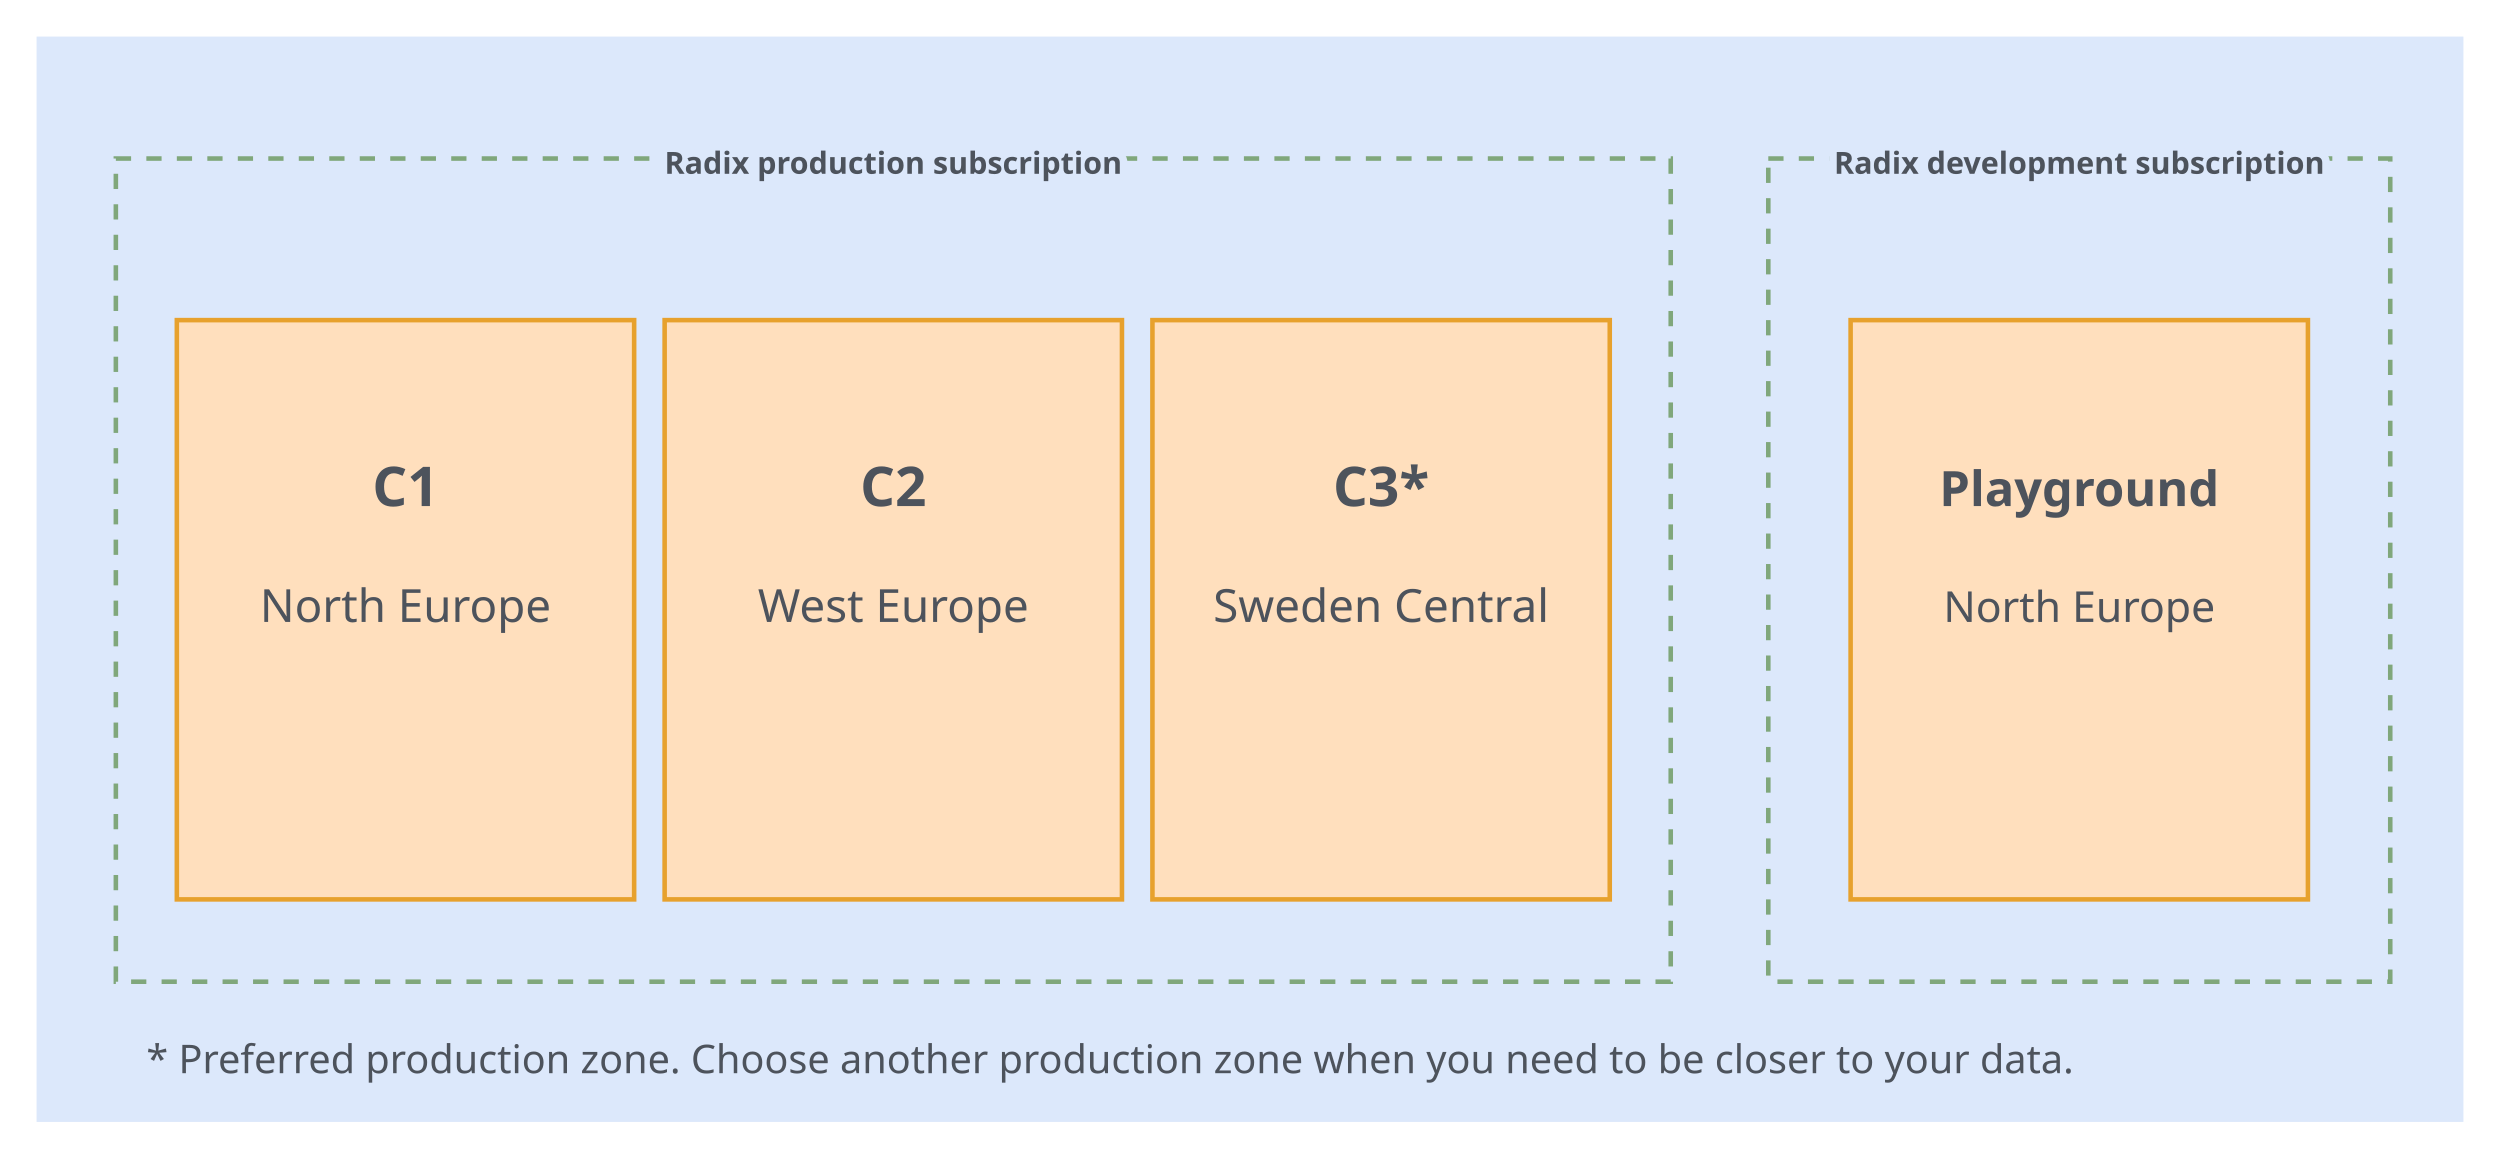
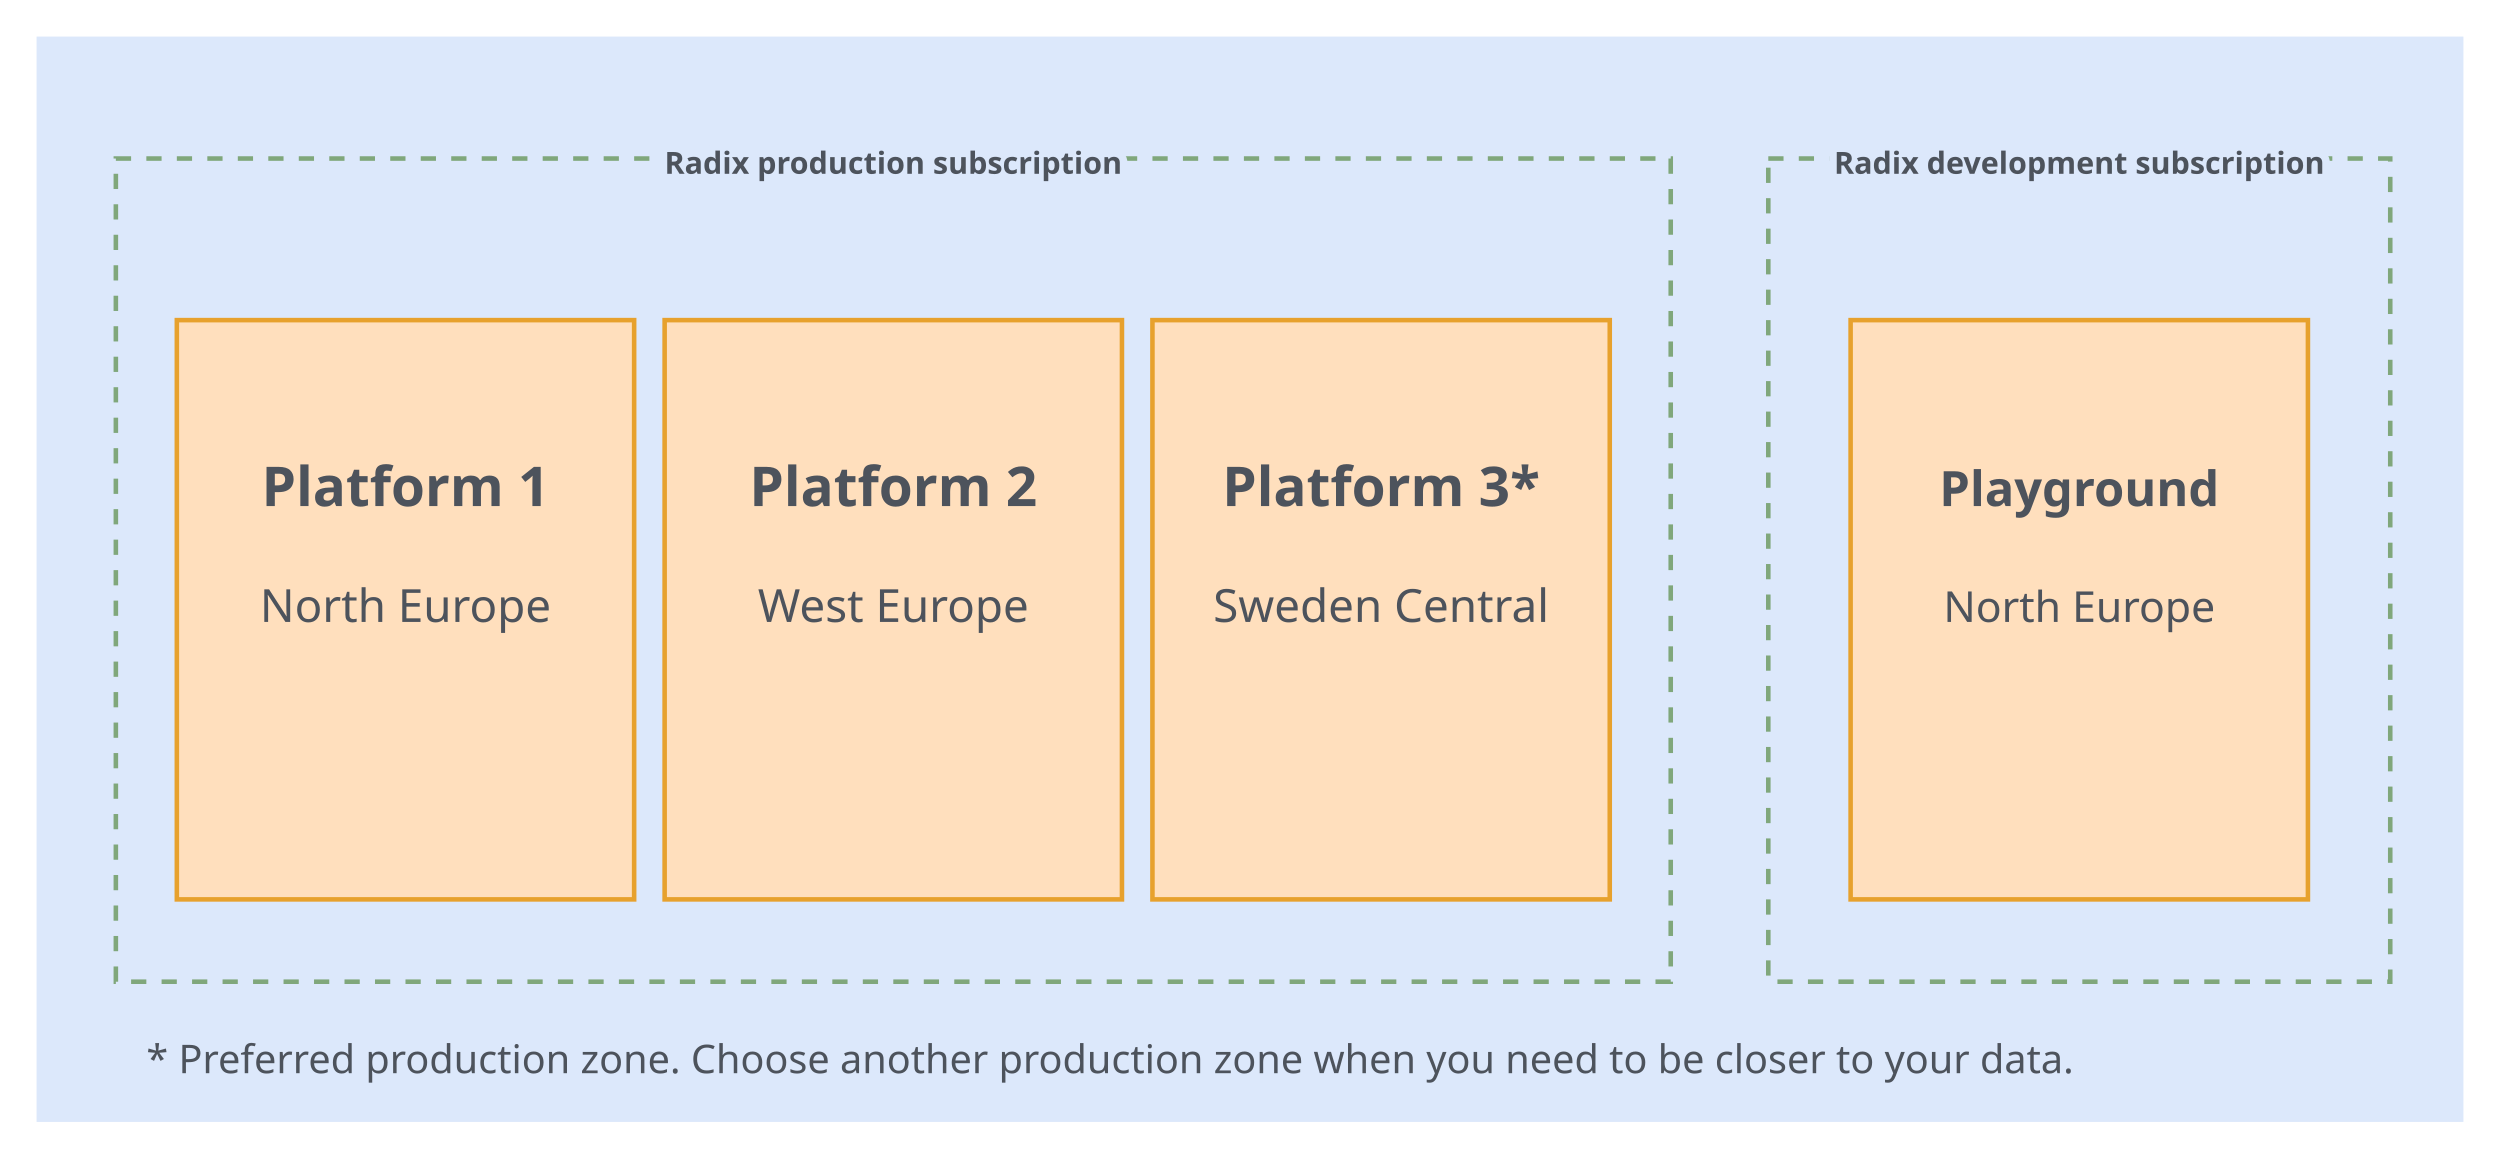
<svg xmlns="http://www.w3.org/2000/svg" width="820" height="380" viewBox="0 0 820 380" role="img" aria-labelledby="title description">
  <rect x="12" y="12" width="796" height="356" fill="#dce8fb" />
  <g font-family="Verdana, sans-serif" fill="#4d535c">
    <rect x="38" y="52" width="510" height="270" fill="none" stroke="#80a77b" stroke-width="1.5" stroke-dasharray="5 5" />
    <text x="293" y="57" text-anchor="middle" font-size="10" font-weight="bold" paint-order="stroke" stroke="#dce8fb" stroke-width="5" stroke-linejoin="round">Radix production subscription</text>
    <rect x="58" y="105" width="150" height="190" fill="#ffdfbd" stroke="#e7a12d" stroke-width="1.5" />
    <rect x="218" y="105" width="150" height="190" fill="#ffdfbd" stroke="#e7a12d" stroke-width="1.5" />
    <rect x="378" y="105" width="150" height="190" fill="#ffdfbd" stroke="#e7a12d" stroke-width="1.5" />
-     <text x="133" y="166" text-anchor="middle" font-size="18" font-weight="bold">C1</text>
+     <text x="133" y="166" text-anchor="middle" font-size="18" font-weight="bold">Platform 1</text>
    <text x="133" y="204" text-anchor="middle" font-size="15">North Europe</text>
-     <text x="293" y="166" text-anchor="middle" font-size="18" font-weight="bold">C2</text>
+     <text x="293" y="166" text-anchor="middle" font-size="18" font-weight="bold">Platform 2</text>
    <text x="293" y="204" text-anchor="middle" font-size="15">West Europe</text>
-     <text x="453" y="166" text-anchor="middle" font-size="18" font-weight="bold">C3*</text>
+     <text x="453" y="166" text-anchor="middle" font-size="18" font-weight="bold">Platform 3*</text>
    <text x="453" y="204" text-anchor="middle" font-size="15">Sweden Central</text>
    <rect x="580" y="52" width="204" height="270" fill="none" stroke="#80a77b" stroke-width="1.5" stroke-dasharray="5 5" />
    <text x="682" y="57" text-anchor="middle" font-size="10" font-weight="bold" paint-order="stroke" stroke="#dce8fb" stroke-width="5" stroke-linejoin="round">Radix development subscription</text>
    <rect x="607" y="105" width="150" height="190" fill="#ffdfbd" stroke="#e7a12d" stroke-width="1.5" />
    <text x="682" y="166" text-anchor="middle" font-size="16" font-weight="bold">Playground</text>
    <text x="682" y="204" text-anchor="middle" font-size="14">North Europe</text>
    <text x="48" y="352" font-size="13">* Preferred production zone. Choose another production zone when you need to be closer to your data.</text>
  </g>
</svg>
